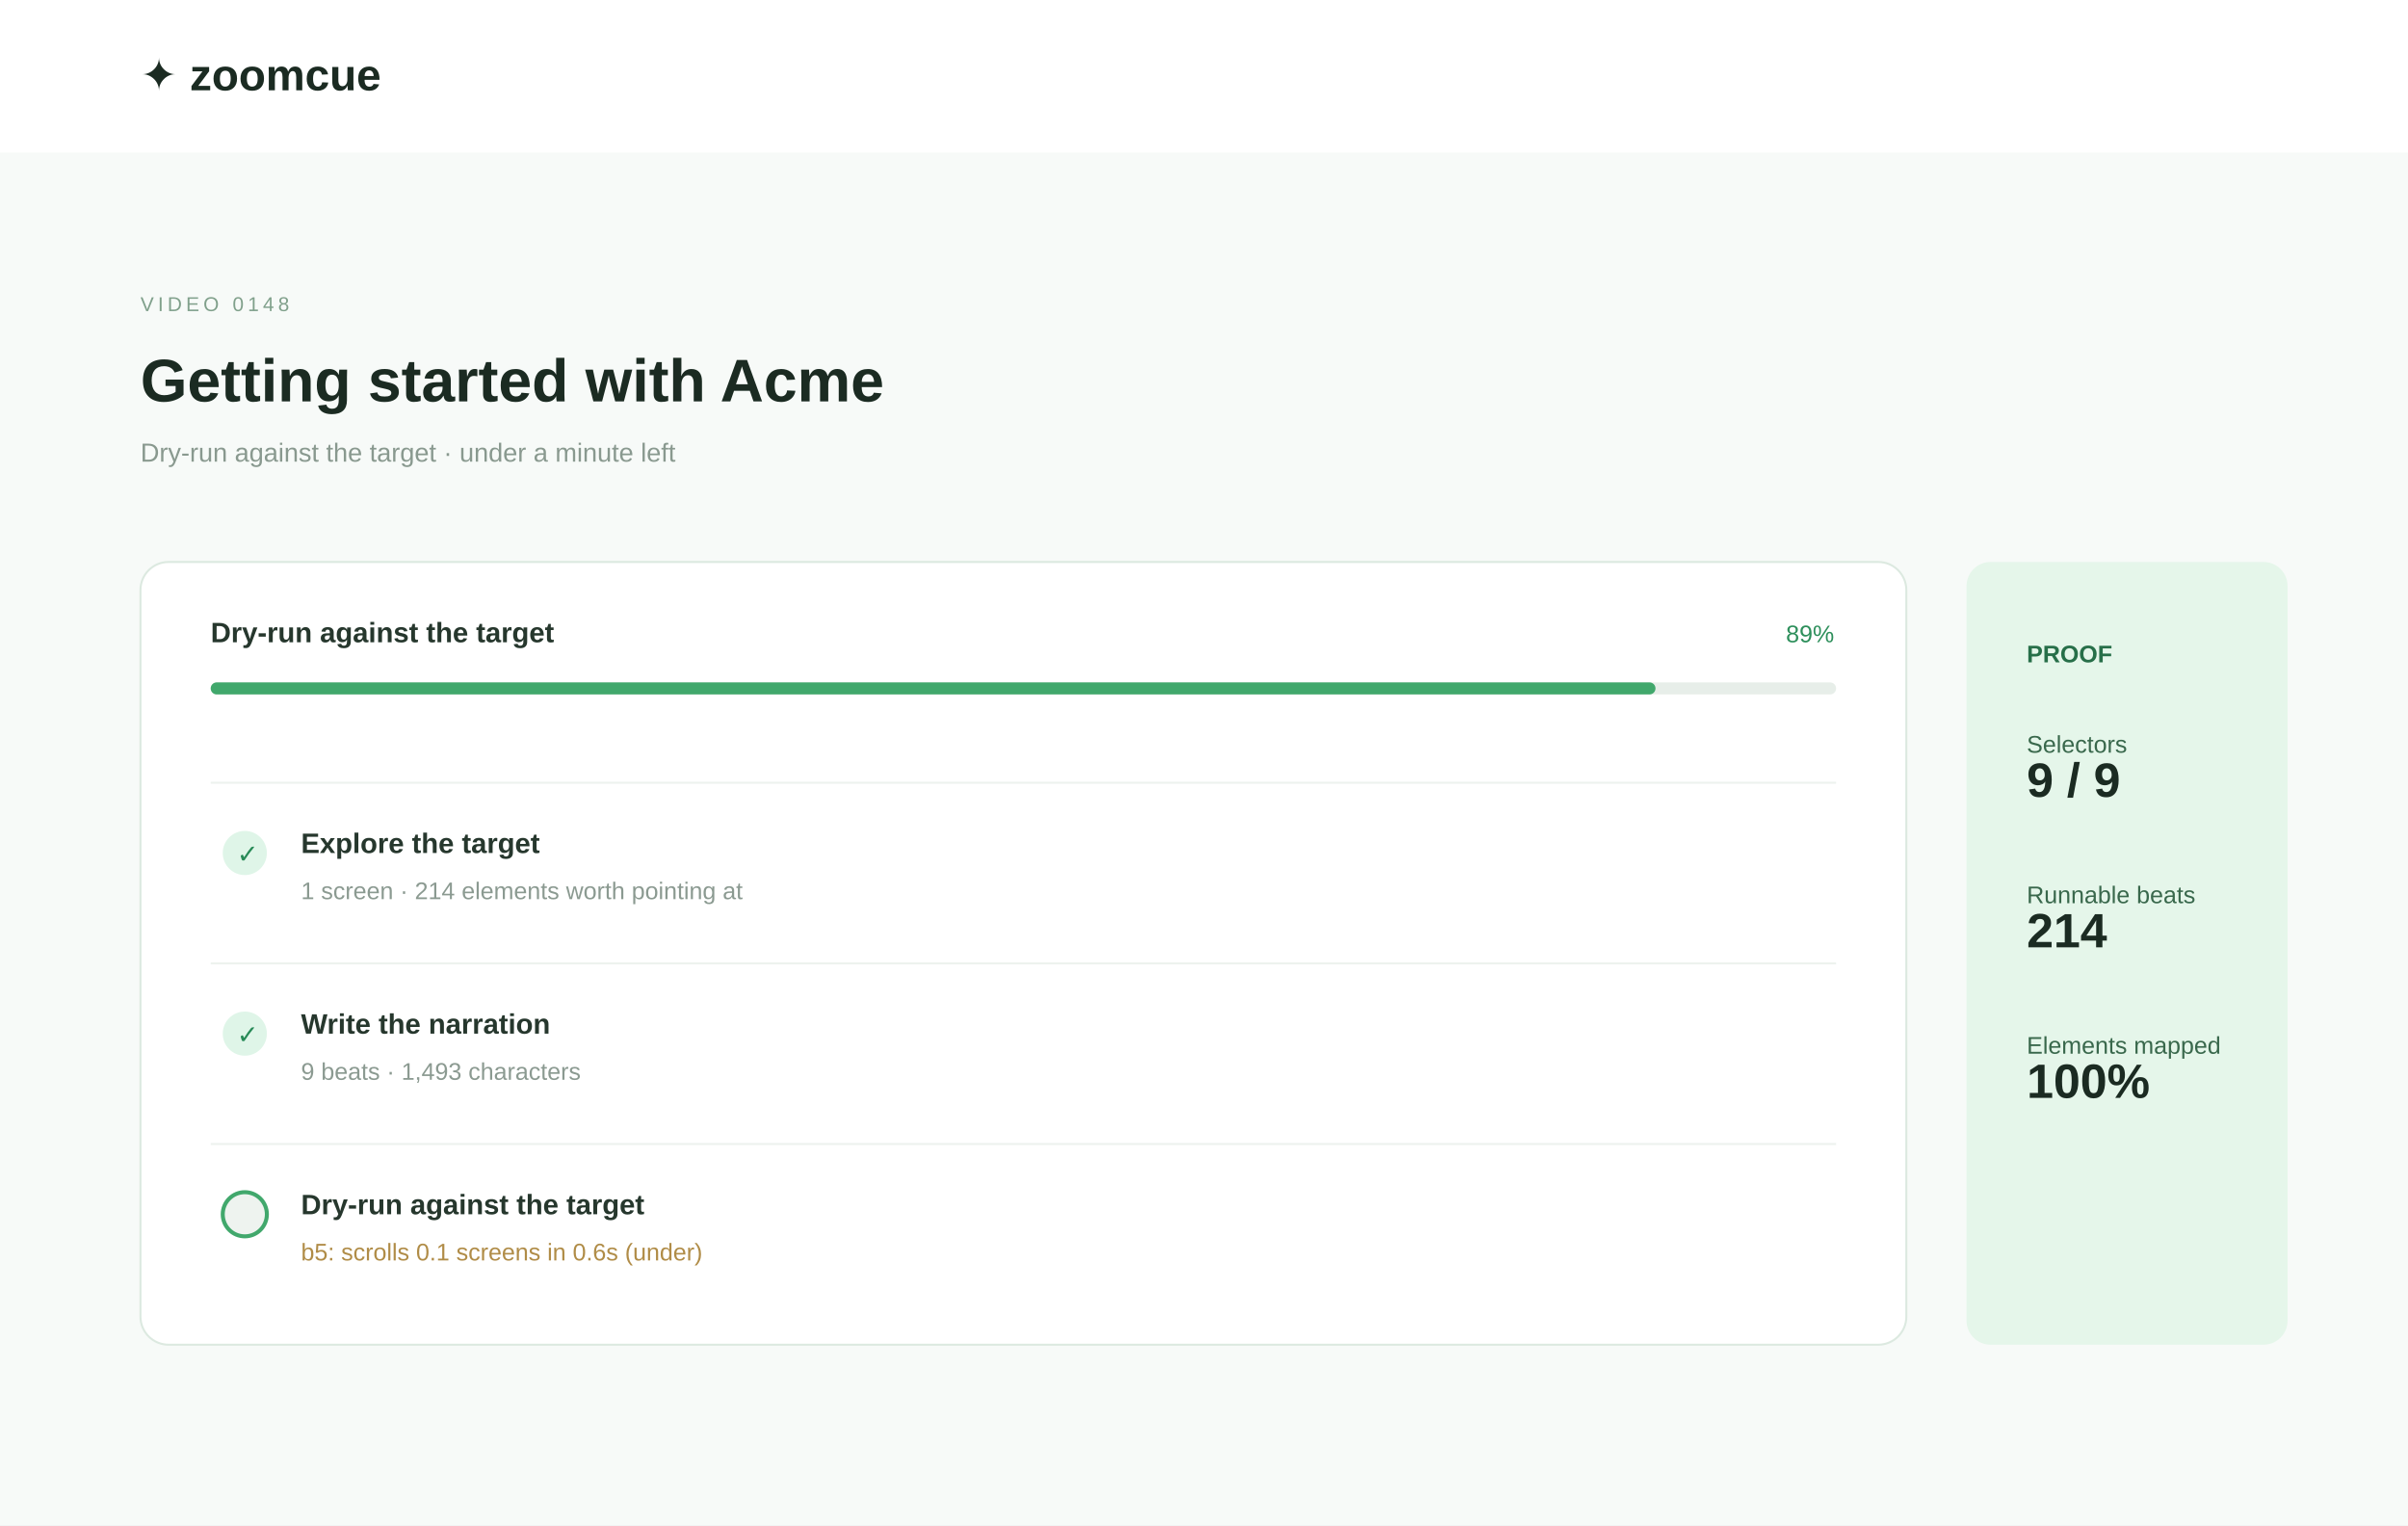
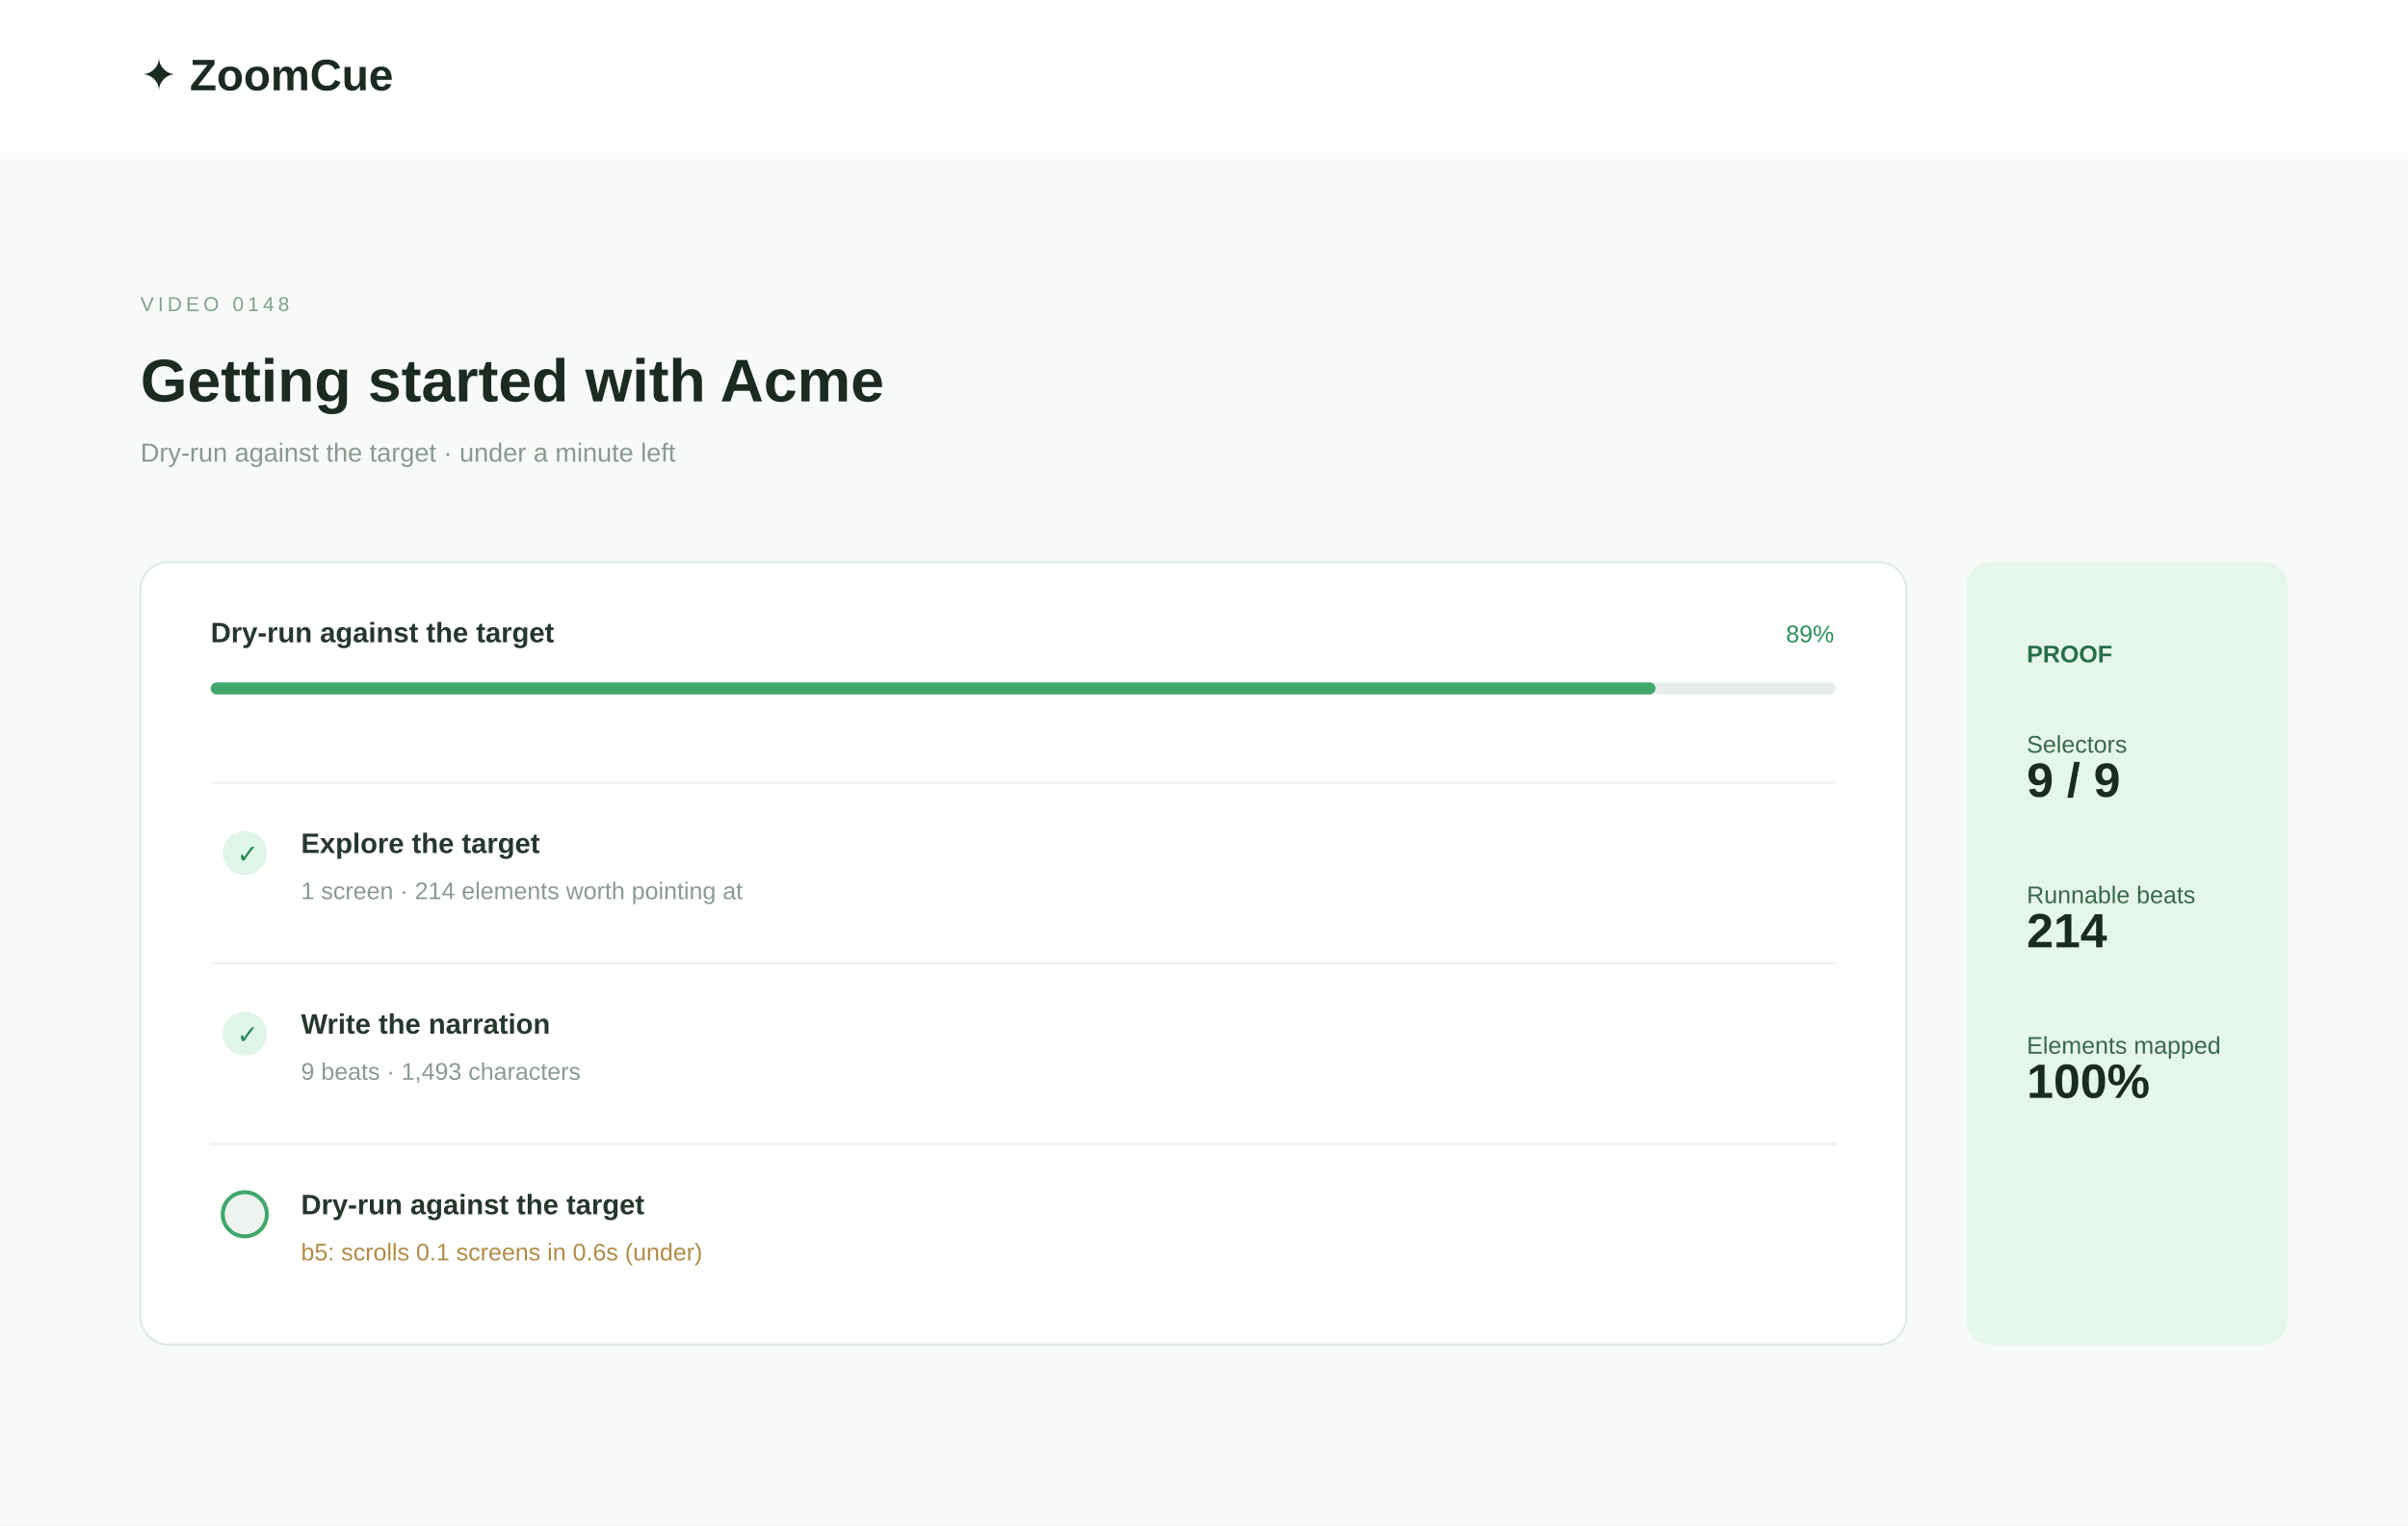
<svg xmlns="http://www.w3.org/2000/svg" width="1200" height="760">
  <rect width="1200" height="760" fill="#f7faf8" />
  <rect width="1200" height="76" fill="#fff" />
-   <text x="70" y="45" fill="#1b2b22" font-size="22" font-family="Arial" font-weight="bold">✦ zoomcue</text>
+   <text x="70" y="45" fill="#1b2b22" font-size="22" font-family="Arial" font-weight="bold">✦ ZoomCue</text>
  <text x="70" y="155" fill="#80a08b" font-size="10" font-family="Arial" letter-spacing="2">VIDEO 0148</text>
  <text x="70" y="200" fill="#1b2b22" font-size="30" font-family="Arial" font-weight="bold">Getting started with Acme</text>
  <text x="70" y="230" fill="#89998f" font-size="13" font-family="Arial">Dry-run against the target · under a minute left</text>
  <rect x="70" y="280" width="880" height="390" rx="14" fill="#fff" stroke="#dce9e0" />
  <text x="105" y="320" fill="#26372d" font-size="14" font-family="Arial" font-weight="bold">Dry-run against the target</text>
  <text x="890" y="320" fill="#2d8f5b" font-size="12" font-family="Arial">89%</text>
  <rect x="105" y="340" width="810" height="6" rx="3" fill="#e7eee9" />
  <rect x="105" y="340" width="720" height="6" rx="3" fill="#41a86c" />
  <line x1="105" y1="390" x2="915" y2="390" stroke="#edf2ee" />
  <circle cx="122" cy="425" r="11" fill="#dff5e8" />
  <text x="118" y="430" fill="#278a57" font-size="13" font-family="Arial">✓</text>
  <text x="150" y="425" fill="#26372d" font-size="14" font-family="Arial" font-weight="bold">Explore the target</text>
  <text x="150" y="448" fill="#8b9a91" font-size="12" font-family="Arial">1 screen · 214 elements worth pointing at</text>
  <line x1="105" y1="480" x2="915" y2="480" stroke="#edf2ee" />
  <circle cx="122" cy="515" r="11" fill="#dff5e8" />
  <text x="118" y="520" fill="#278a57" font-size="13" font-family="Arial">✓</text>
  <text x="150" y="515" fill="#26372d" font-size="14" font-family="Arial" font-weight="bold">Write the narration</text>
  <text x="150" y="538" fill="#8b9a91" font-size="12" font-family="Arial">9 beats · 1,493 characters</text>
  <line x1="105" y1="570" x2="915" y2="570" stroke="#edf2ee" />
  <circle cx="122" cy="605" r="11" fill="#eef3ef" stroke="#41a86c" stroke-width="2" />
  <text x="150" y="605" fill="#26372d" font-size="14" font-family="Arial" font-weight="bold">Dry-run against the target</text>
  <text x="150" y="628" fill="#b08c47" font-size="12" font-family="Arial">b5: scrolls 0.1 screens in 0.6s (under)</text>
  <rect x="980" y="280" width="160" height="390" rx="12" fill="#e5f6ea" />
  <text x="1010" y="330" fill="#276f49" font-size="12" font-family="Arial" font-weight="bold">PROOF</text>
  <text x="1010" y="375" fill="#39684c" font-size="12" font-family="Arial">Selectors</text>
  <text x="1010" y="397" fill="#1b2b22" font-size="24" font-family="Arial" font-weight="bold">9 / 9</text>
  <text x="1010" y="450" fill="#39684c" font-size="12" font-family="Arial">Runnable beats</text>
  <text x="1010" y="472" fill="#1b2b22" font-size="24" font-family="Arial" font-weight="bold">214</text>
  <text x="1010" y="525" fill="#39684c" font-size="12" font-family="Arial">Elements mapped</text>
  <text x="1010" y="547" fill="#1b2b22" font-size="24" font-family="Arial" font-weight="bold">100%</text>
</svg>
